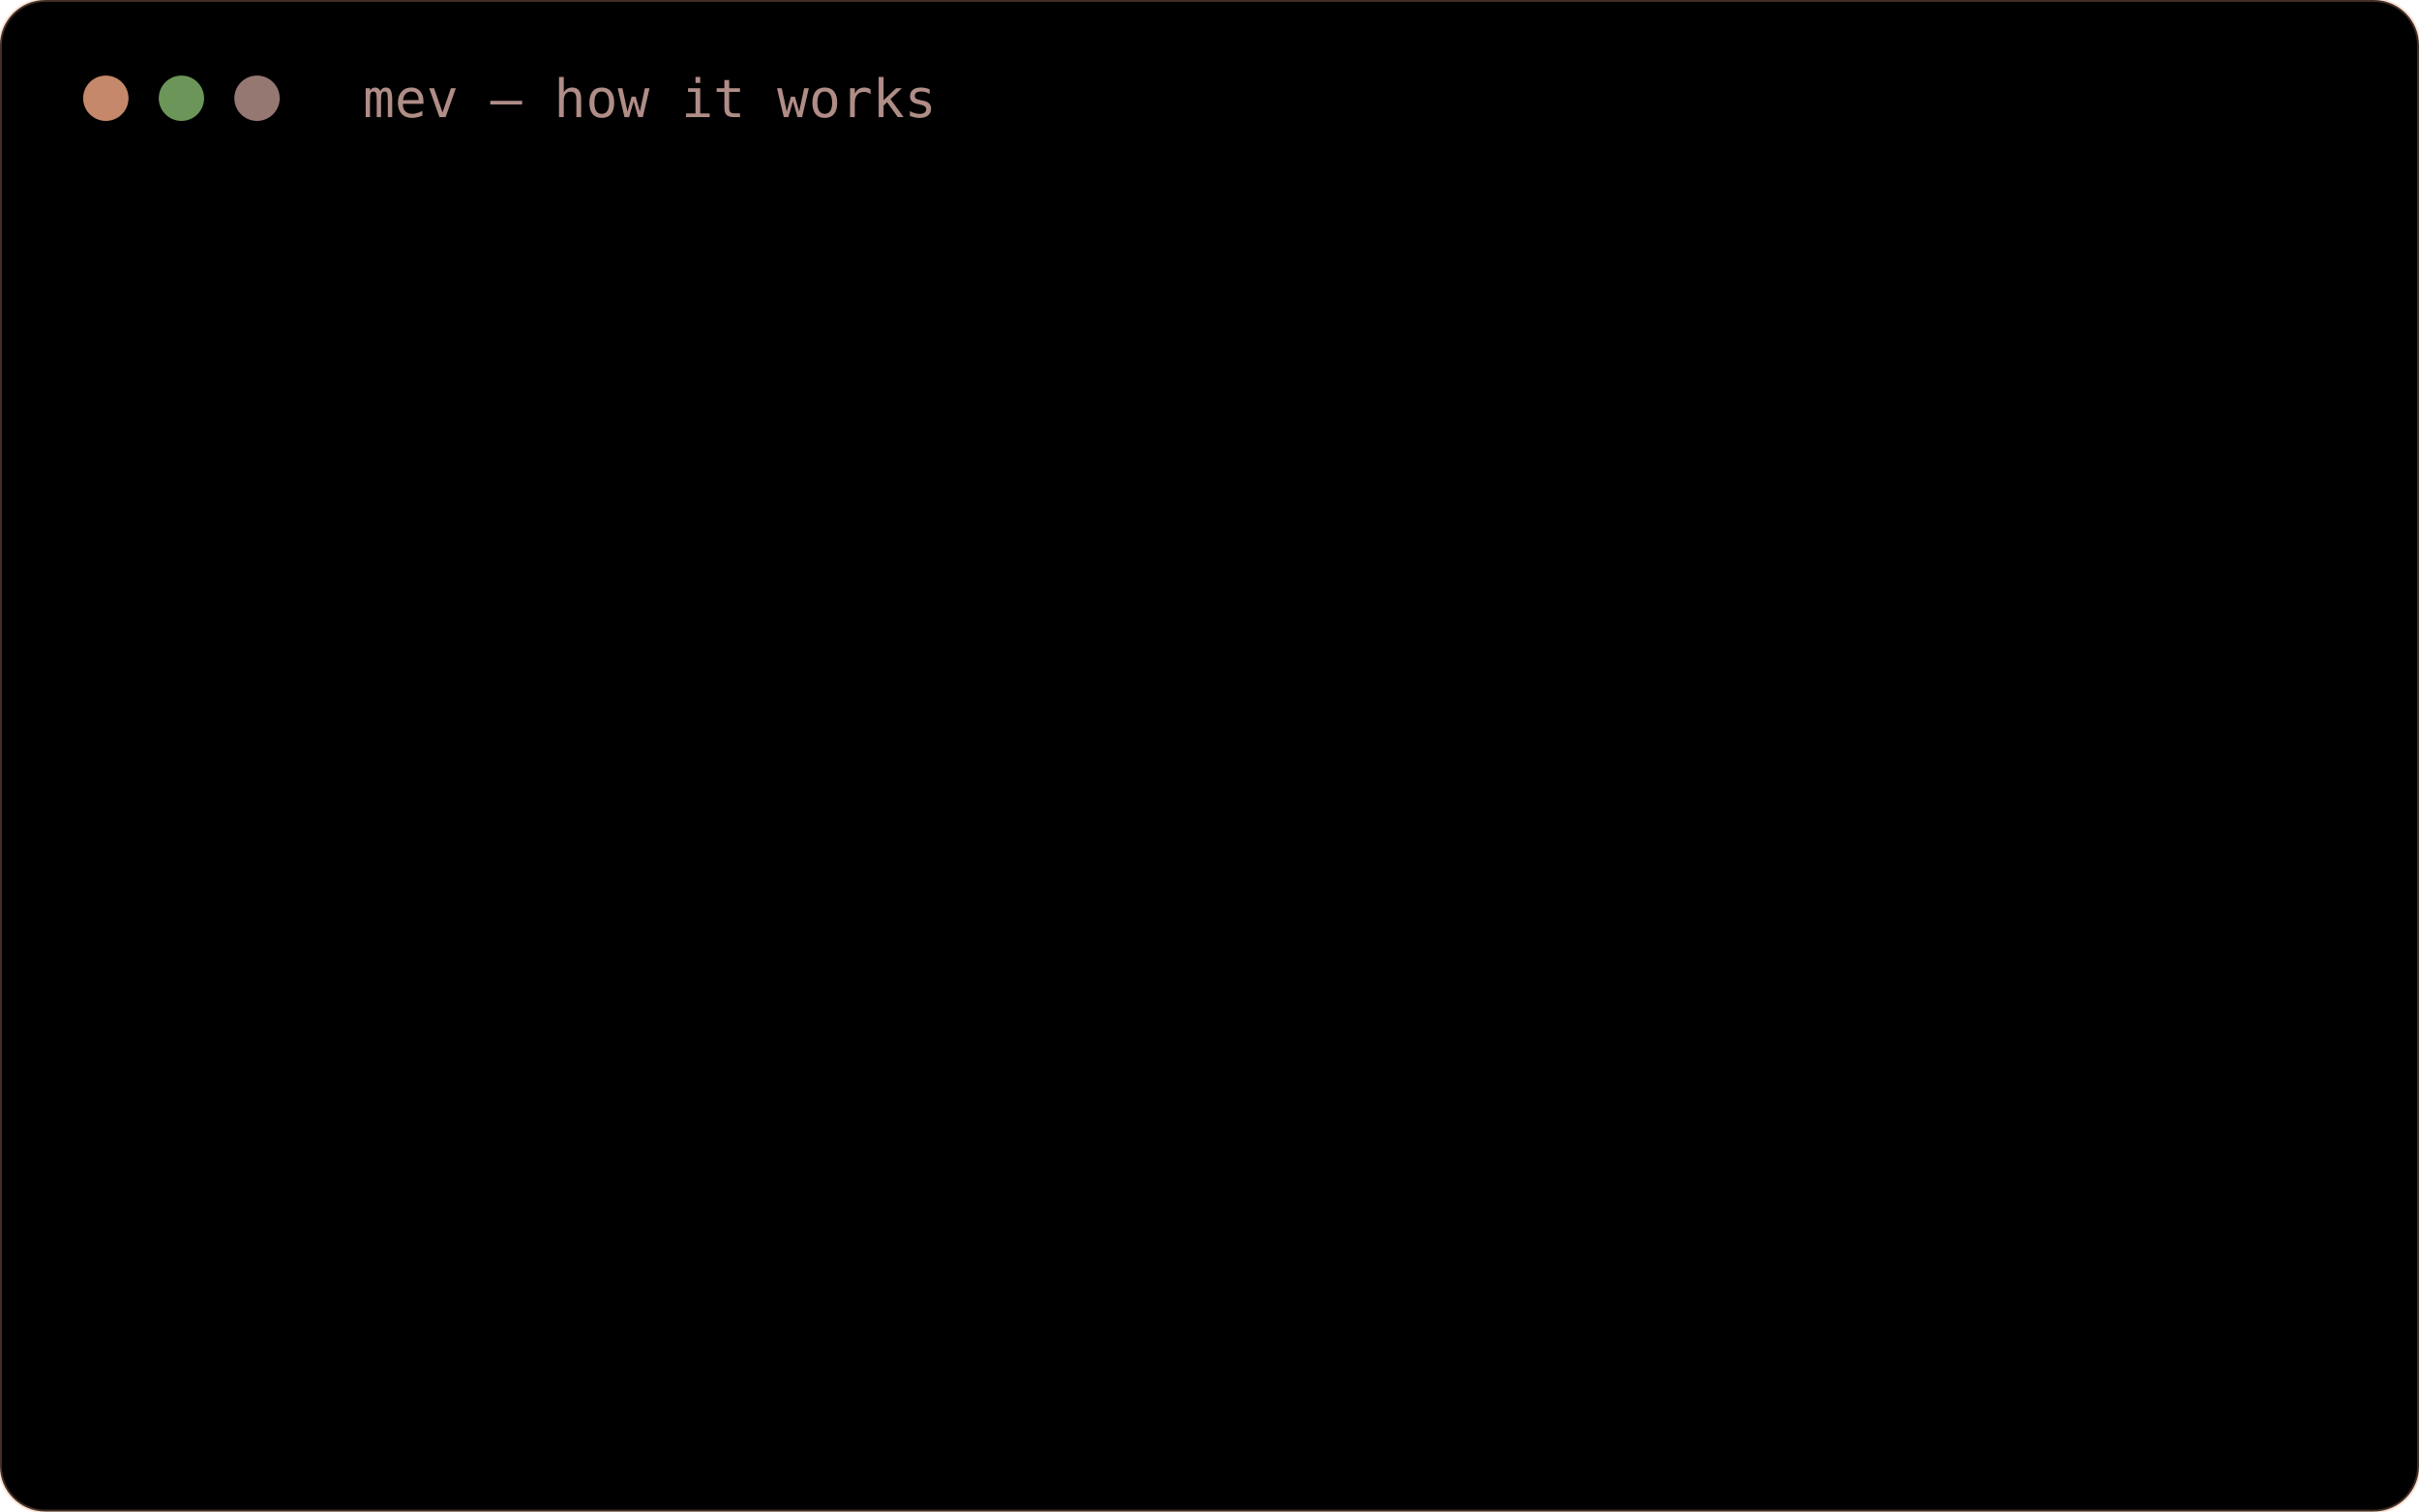
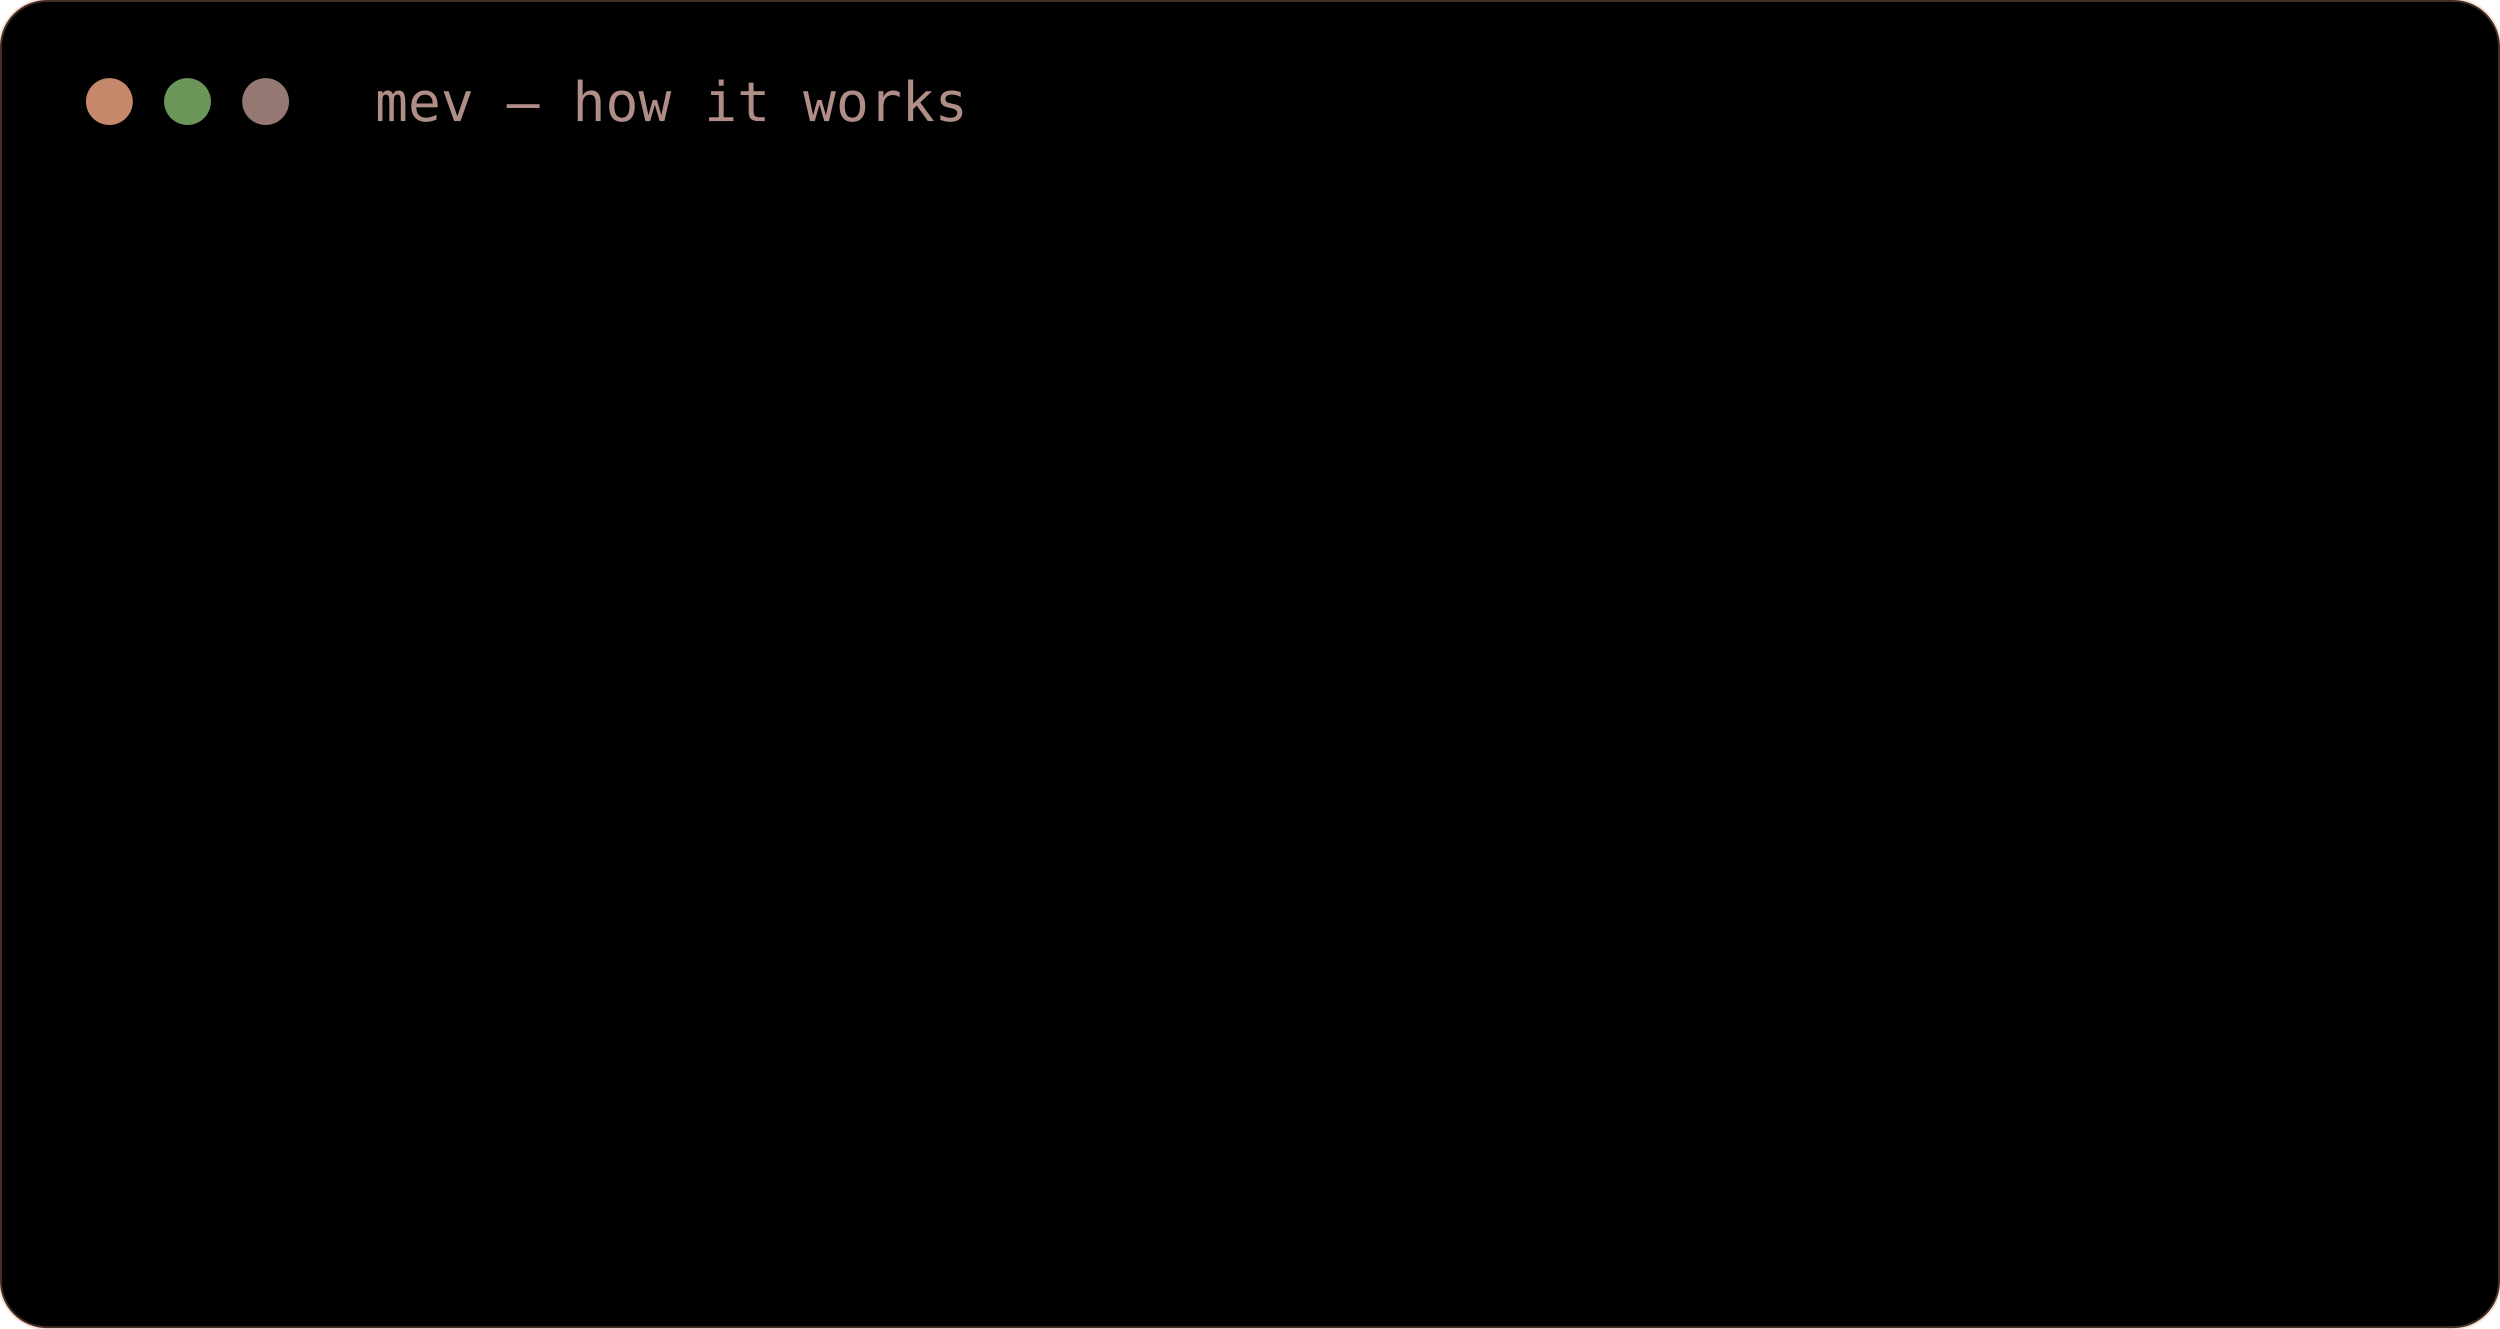
- <svg xmlns="http://www.w3.org/2000/svg" width="640" height="400" viewBox="0 0 640 400" font-family="Consolas, 'Cascadia Code', monospace">
+ <svg xmlns="http://www.w3.org/2000/svg" width="640" height="340" viewBox="0 0 640 340" font-family="Consolas, 'Cascadia Code', monospace">
  <defs>
    <clipPath id="w1">
-       <rect x="28" y="80" width="0" height="24">
+       <rect x="28" y="70" width="0" height="24">
        <animate attributeName="width" from="0" to="600" begin="0.4s" dur="1s" calcMode="spline" keySplines="0.4 0 0.2 1" fill="freeze" />
      </rect>
    </clipPath>
    <clipPath id="w2">
-       <rect x="28" y="80" width="0" height="24">
+       <rect x="28" y="70" width="0" height="24">
        <animate attributeName="width" from="0" to="600" begin="5.4s" dur="1s" calcMode="spline" keySplines="0.4 0 0.2 1" fill="freeze" />
      </rect>
    </clipPath>
  </defs>
-   <rect x="0" y="0" width="640" height="400" rx="12" fill="#000000" />
-   <rect x="0" y="0" width="640" height="400" rx="12" fill="none" stroke="#E8A07E" stroke-opacity="0.3" />
+   <rect x="0" y="0" width="640" height="340" rx="12" fill="#000000" />
+   <rect x="0" y="0" width="640" height="340" rx="12" fill="none" stroke="#E8A07E" stroke-opacity="0.3" />
  <circle cx="28" cy="26" r="6" fill="#E8A07E" opacity="0.85" />
  <circle cx="48" cy="26" r="6" fill="#7fb069" opacity="0.85" />
  <circle cx="68" cy="26" r="6" fill="#B08D87" opacity="0.85" />
  <text x="96" y="31" font-size="14" fill="#B08D87">mev — how it works</text>
  <g opacity="0">
    <animate attributeName="opacity" from="0" to="1" begin="0.3s" dur="0.4s" fill="freeze" />
    <animate attributeName="opacity" from="1" to="0" begin="4.6s" dur="0.4s" fill="freeze" />
    <animateTransform attributeName="transform" type="translate" from="-10 0" to="0 0" begin="0.3s" dur="0.5s" calcMode="spline" keySplines="0.3 0 0.2 1" fill="freeze" />
-     <text x="28" y="66" font-size="12" fill="#B08D87">DECIDE — text in, verdict out</text>
+     <text x="28" y="58" font-size="12" fill="#B08D87">DECIDE — text in, verdict out</text>
    <g clip-path="url(#w1)">
-       <text x="28" y="98" font-size="15" fill="#F3E6E1">$ mev decide "double charge on my invoice"</text>
+       <text x="28" y="88" font-size="15" fill="#F3E6E1">$ mev decide "double charge on my invoice"</text>
    </g>
-     <text x="28" y="128" font-size="14" fill="#B08D87" opacity="0">billing 0.93 · technical 0.04 · other 0.03<animate attributeName="opacity" from="0" to="1" begin="1.7s" dur="0.4s" fill="freeze" />
+     <text x="28" y="114" font-size="14" fill="#B08D87" opacity="0">billing 0.93 · technical 0.04 · other 0.03<animate attributeName="opacity" from="0" to="1" begin="1.7s" dur="0.4s" fill="freeze" />
    </text>
-     <rect x="28" y="140" width="200" height="10" rx="5" fill="#1a1a1a" />
-     <rect x="28" y="140" width="0" height="10" rx="5" fill="#7fb069">
+     <rect x="28" y="124" width="200" height="10" rx="5" fill="#1a1a1a" />
+     <rect x="28" y="124" width="0" height="10" rx="5" fill="#7fb069">
      <animate attributeName="width" from="0" to="186" begin="1.9s" dur="1s" calcMode="spline" keySplines="0.3 0 0.2 1" fill="freeze" />
    </rect>
-     <text x="28" y="174" font-size="15" font-weight="bold" fill="#7fb069" opacity="0">billing · conf 0.93 · 0.14ms · nothing generated<animate attributeName="opacity" from="0" to="1" begin="3s" dur="0.4s" fill="freeze" />
+     <text x="28" y="158" font-size="15" font-weight="bold" fill="#7fb069" opacity="0">billing · conf 0.93 · 0.14ms · nothing generated<animate attributeName="opacity" from="0" to="1" begin="3s" dur="0.4s" fill="freeze" />
    </text>
  </g>
  <g opacity="0">
    <animate attributeName="opacity" from="0" to="1" begin="5.2s" dur="0.4s" fill="freeze" />
    <animate attributeName="opacity" from="1" to="0" begin="9.8s" dur="0.4s" fill="freeze" />
    <animateTransform attributeName="transform" type="translate" from="-10 0" to="0 0" begin="5.2s" dur="0.5s" calcMode="spline" keySplines="0.3 0 0.2 1" fill="freeze" />
-     <text x="28" y="66" font-size="12" fill="#B08D87">SFIND — intent in, ranked files out</text>
+     <text x="28" y="58" font-size="12" fill="#B08D87">SFIND — intent in, ranked files out</text>
    <g clip-path="url(#w2)">
-       <text x="28" y="98" font-size="15" fill="#F3E6E1">$ mev sfind "where is the refund flow?"</text>
+       <text x="28" y="88" font-size="15" fill="#F3E6E1">$ mev sfind "where is the refund flow?"</text>
    </g>
-     <text x="28" y="128" font-size="14" fill="#B08D87" opacity="0">scanning 490 files<animate attributeName="opacity" from="0" to="1" begin="6.5s" dur="0.3s" fill="freeze" />
+     <text x="28" y="114" font-size="14" fill="#B08D87" opacity="0">scanning 490 files<animate attributeName="opacity" from="0" to="1" begin="6.5s" dur="0.3s" fill="freeze" />
      <animate attributeName="opacity" from="1" to="0.35" begin="7.4s" dur="0.3s" fill="freeze" />
    </text>
    <g opacity="0">
      <animate attributeName="opacity" from="0" to="1" begin="7.2s" dur="0.4s" fill="freeze" />
      <animateTransform attributeName="transform" type="translate" from="0 8" to="0 0" begin="7.2s" dur="0.4s" fill="freeze" />
-       <text x="28" y="156" font-size="14" fill="#E8A07E">1 · refund_service.py · 0.81</text>
+       <text x="28" y="140" font-size="14" fill="#E8A07E">1 · refund_service.py · 0.81</text>
    </g>
    <g opacity="0">
      <animate attributeName="opacity" from="0" to="1" begin="7.7s" dur="0.4s" fill="freeze" />
      <animateTransform attributeName="transform" type="translate" from="0 8" to="0 0" begin="7.7s" dur="0.4s" fill="freeze" />
-       <text x="28" y="180" font-size="14" fill="#E8A07E">2 · invoice_gen.py · 0.12</text>
+       <text x="28" y="162" font-size="14" fill="#E8A07E">2 · invoice_gen.py · 0.12</text>
    </g>
-     <text x="28" y="204" font-size="14" fill="#B08D87" opacity="0">same intent in grep: 0 results<animate attributeName="opacity" from="0" to="1" begin="8.3s" dur="0.4s" fill="freeze" />
+     <text x="28" y="186" font-size="14" fill="#B08D87" opacity="0">same intent in grep: 0 results<animate attributeName="opacity" from="0" to="1" begin="8.3s" dur="0.4s" fill="freeze" />
    </text>
  </g>
  <g opacity="0">
    <animate attributeName="opacity" from="0" to="1" begin="10.4s" dur="0.4s" fill="freeze" />
    <animate attributeName="opacity" from="1" to="0" begin="14.8s" dur="0.4s" fill="freeze" />
    <animateTransform attributeName="transform" type="translate" from="-10 0" to="0 0" begin="10.4s" dur="0.5s" calcMode="spline" keySplines="0.3 0 0.2 1" fill="freeze" />
-     <text x="28" y="66" font-size="12" fill="#B08D87">GATE — confidence decides what happens</text>
-     <rect x="40" y="116" width="560" height="6" rx="3" fill="#1a1a1a" />
-     <line x1="320" y1="108" x2="320" y2="130" stroke="#B08D87" stroke-width="1" />
-     <text x="320" y="146" font-size="11" text-anchor="middle" fill="#B08D87">0.50</text>
-     <line x1="516" y1="108" x2="516" y2="130" stroke="#E8A07E" stroke-width="1" />
-     <text x="516" y="146" font-size="11" text-anchor="middle" fill="#E8A07E">0.85</text>
-     <circle cx="40" cy="119" r="7" fill="#7fb069">
+     <text x="28" y="58" font-size="12" fill="#B08D87">GATE — confidence decides what happens</text>
+     <rect x="40" y="100" width="560" height="6" rx="3" fill="#1a1a1a" />
+     <line x1="320" y1="92" x2="320" y2="114" stroke="#B08D87" stroke-width="1" />
+     <text x="320" y="130" font-size="11" text-anchor="middle" fill="#B08D87">0.50</text>
+     <line x1="516" y1="92" x2="516" y2="114" stroke="#E8A07E" stroke-width="1" />
+     <text x="516" y="130" font-size="11" text-anchor="middle" fill="#E8A07E">0.85</text>
+     <circle cx="40" cy="103" r="7" fill="#7fb069">
      <animate attributeName="cx" from="40" to="561" begin="11s" dur="1.2s" calcMode="spline" keySplines="0.3 0 0.2 1" fill="freeze" />
    </circle>
-     <text x="40" y="176" font-size="14" fill="#7fb069" opacity="0">0.93 — proceeds on its own<animate attributeName="opacity" from="0" to="1" begin="12.2s" dur="0.4s" fill="freeze" />
+     <text x="40" y="158" font-size="14" fill="#7fb069" opacity="0">0.93 — proceeds on its own<animate attributeName="opacity" from="0" to="1" begin="12.2s" dur="0.4s" fill="freeze" />
    </text>
-     <circle cx="40" cy="119" r="7" fill="#e07a6a" opacity="0">
+     <circle cx="40" cy="103" r="7" fill="#e07a6a" opacity="0">
      <animate attributeName="opacity" from="0" to="1" begin="12.4s" dur="0.2s" fill="freeze" />
      <animate attributeName="cx" from="40" to="230" begin="12.6s" dur="0.9s" calcMode="spline" keySplines="0.3 0 0.2 1" fill="freeze" />
    </circle>
-     <text x="40" y="200" font-size="14" fill="#e07a6a" opacity="0">0.34 — stops, asks a human<animate attributeName="opacity" from="0" to="1" begin="13.4s" dur="0.4s" fill="freeze" />
+     <text x="40" y="182" font-size="14" fill="#e07a6a" opacity="0">0.34 — stops, asks a human<animate attributeName="opacity" from="0" to="1" begin="13.4s" dur="0.4s" fill="freeze" />
    </text>
  </g>
-   <rect x="16" y="384" width="0" height="3" fill="#E8A07E" opacity="0.7">
+   <rect x="16" y="324" width="0" height="3" fill="#E8A07E" opacity="0.7">
    <animate attributeName="width" from="0" to="608" begin="0s" dur="15.6s" repeatCount="indefinite" />
  </rect>
</svg>
